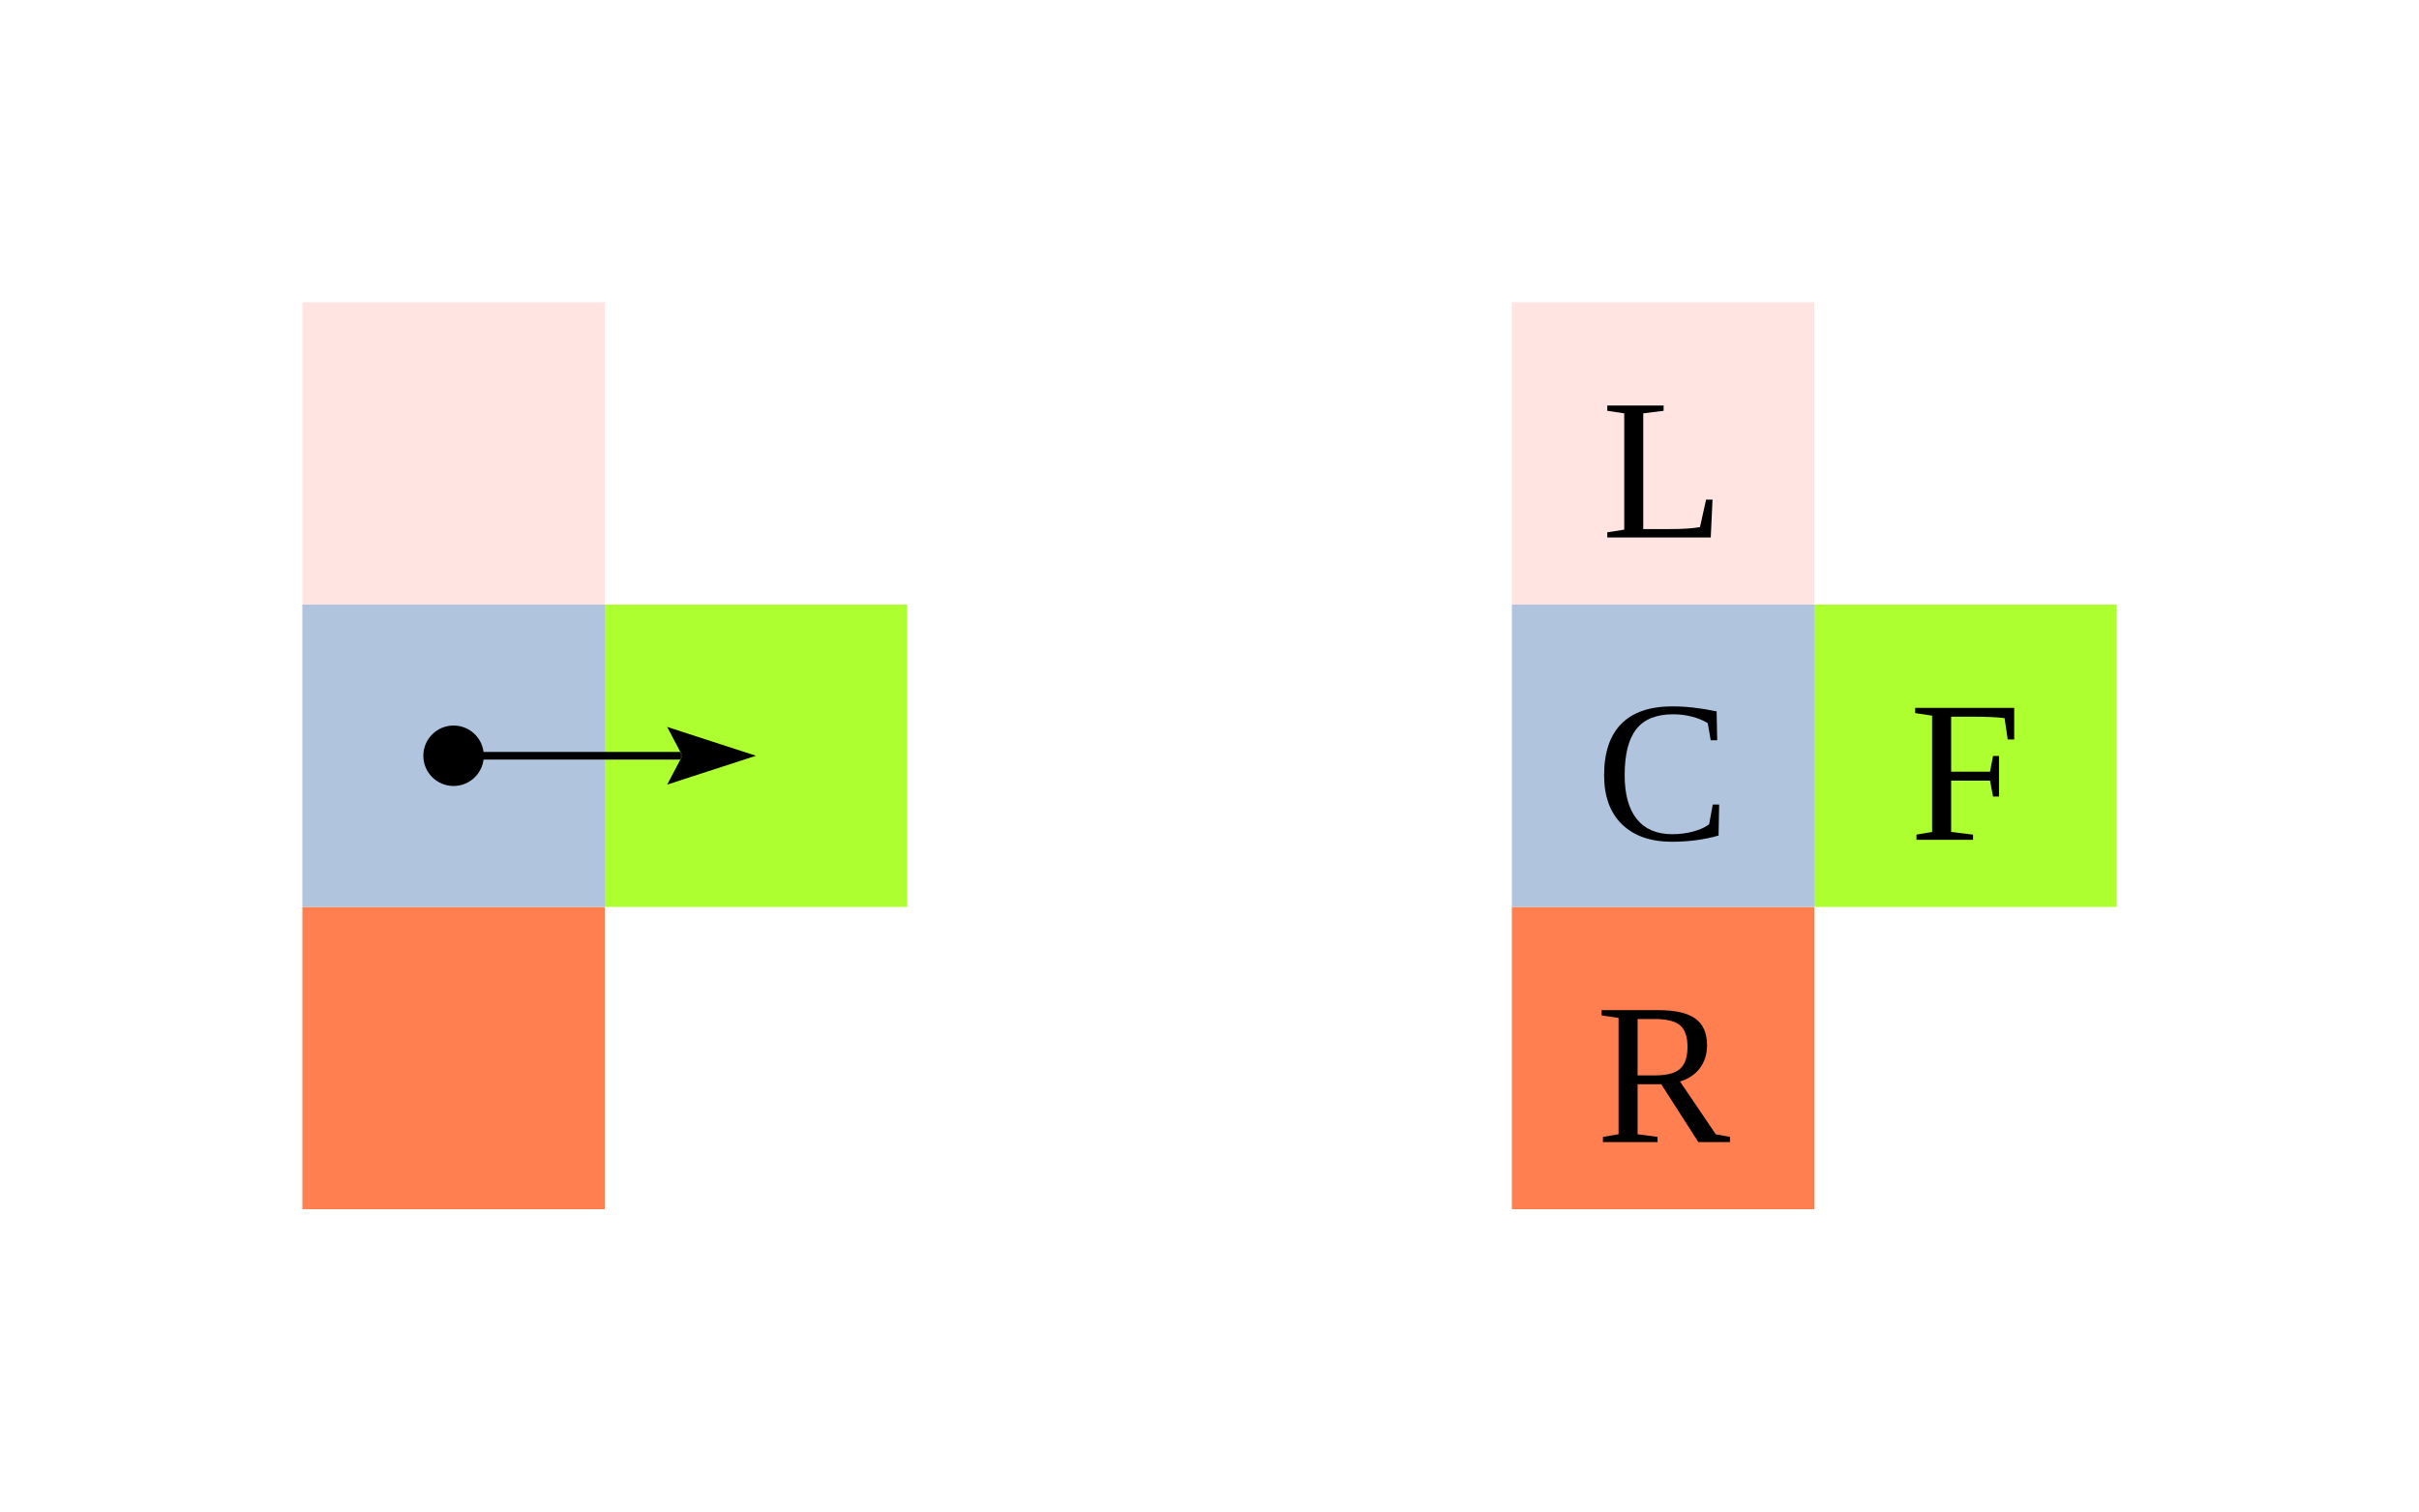
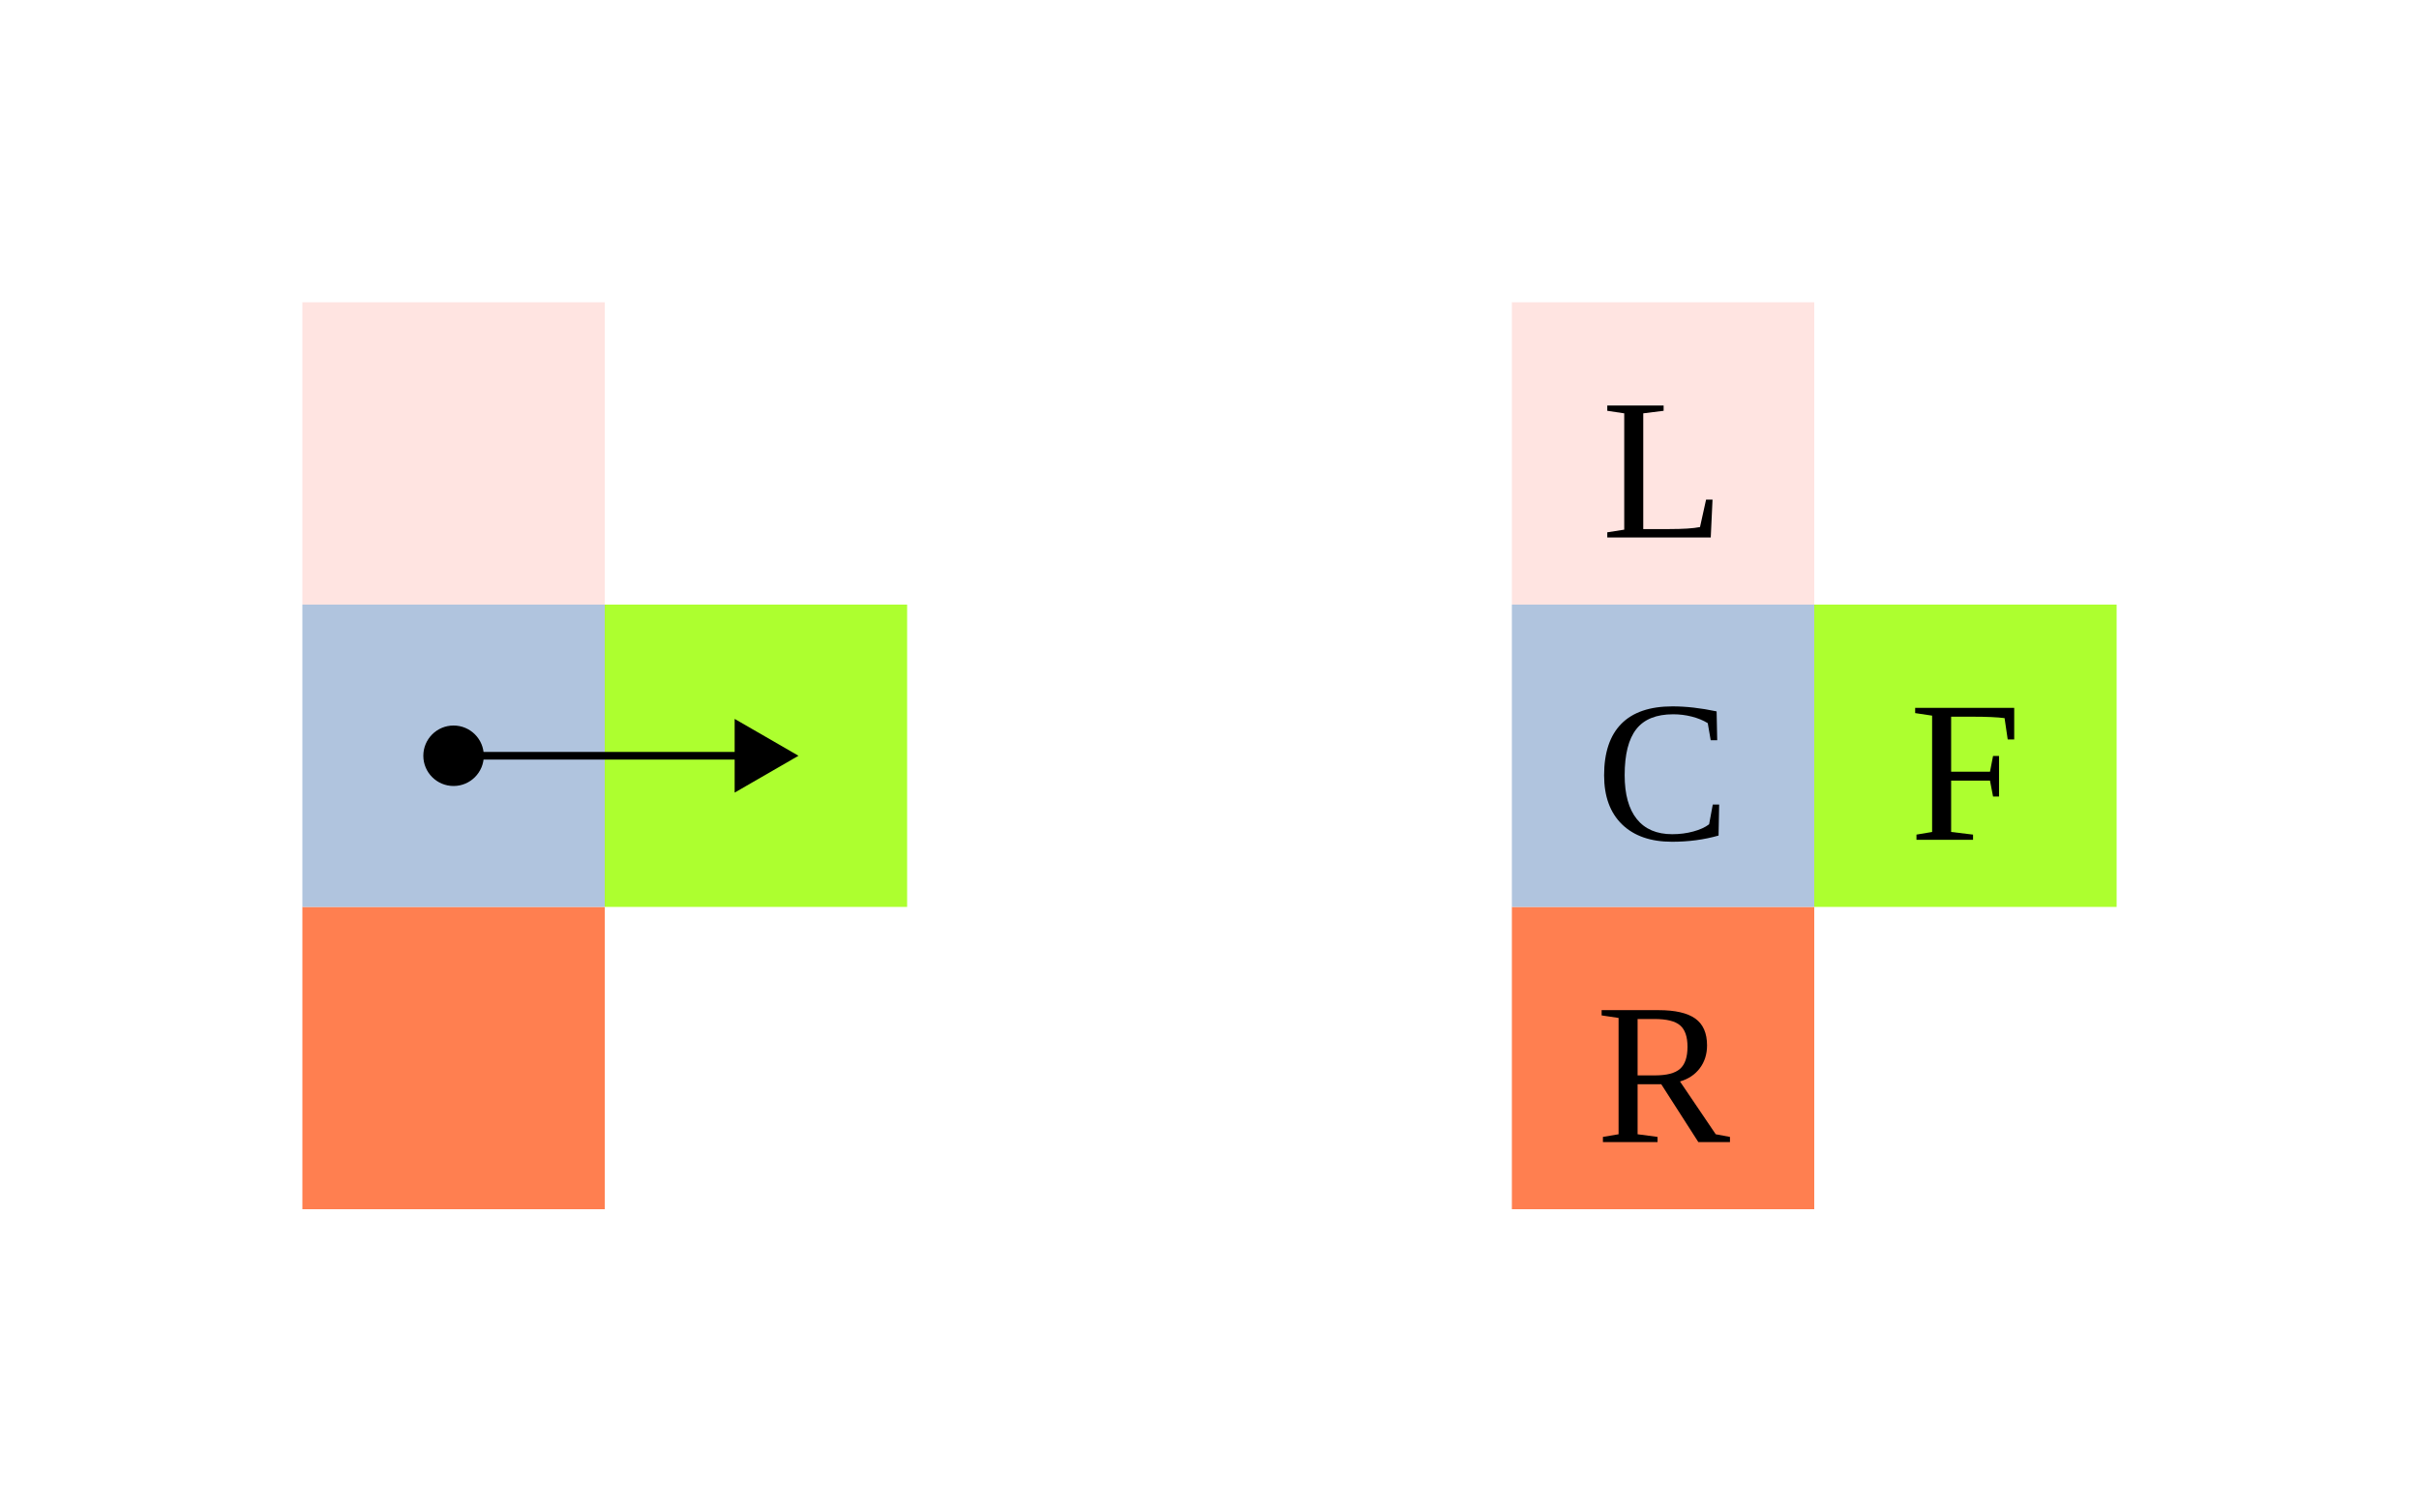
<svg xmlns="http://www.w3.org/2000/svg" viewBox="0.0 0.0 640.0 400.0" height="400" font-size="1" stroke-opacity="1" width="640" stroke="rgb(0,0,0)" version="1.1">
  <defs />
  <g stroke-linecap="butt" fill="rgb(255,127,80)" stroke-miterlimit="10.0" stroke-width="0.0" fill-opacity="1.0" stroke-opacity="1.0" stroke-linejoin="miter" stroke="rgb(0,0,0)">
    <path d="M 480,320 l -0,-80 h -80 l -0,80 Z" />
  </g>
  <g stroke-linecap="butt" fill="rgb(0,0,0)" font-size="53.333px" stroke-miterlimit="10.0" stroke-width="0.0" fill-opacity="1.0" stroke-opacity="1.0" stroke-linejoin="miter" stroke="rgb(0,0,0)">
    <text transform="matrix(1,0,0,1,440,290)" dominant-baseline="middle" text-anchor="middle" stroke="none">R</text>
  </g>
  <g stroke-linecap="butt" fill="rgb(173,255,47)" stroke-miterlimit="10.0" stroke-width="0.0" fill-opacity="1.0" stroke-opacity="1.0" stroke-linejoin="miter" stroke="rgb(0,0,0)">
    <path d="M 560,240 l -0,-80 h -80 l -0,80 Z" />
  </g>
  <g stroke-linecap="butt" fill="rgb(0,0,0)" font-size="53.333px" stroke-miterlimit="10.0" stroke-width="0.0" fill-opacity="1.0" stroke-opacity="1.0" stroke-linejoin="miter" stroke="rgb(0,0,0)">
    <text transform="matrix(1,0,0,1,520,210)" dominant-baseline="middle" text-anchor="middle" stroke="none">F</text>
  </g>
  <g stroke-linecap="butt" fill="rgb(176,196,222)" stroke-miterlimit="10.0" stroke-width="0.0" fill-opacity="1.0" stroke-opacity="1.0" stroke-linejoin="miter" stroke="rgb(0,0,0)">
    <path d="M 480,240 l -0,-80 h -80 l -0,80 Z" />
  </g>
  <g stroke-linecap="butt" fill="rgb(0,0,0)" font-size="53.333px" stroke-miterlimit="10.0" stroke-width="0.0" fill-opacity="1.0" stroke-opacity="1.0" stroke-linejoin="miter" stroke="rgb(0,0,0)">
    <text transform="matrix(1,0,0,1,440,210)" dominant-baseline="middle" text-anchor="middle" stroke="none">C</text>
  </g>
  <g stroke-linecap="butt" fill="rgb(255,228,225)" stroke-miterlimit="10.0" stroke-width="0.0" fill-opacity="1.0" stroke-opacity="1.0" stroke-linejoin="miter" stroke="rgb(0,0,0)">
    <path d="M 480,160 l -0,-80 h -80 l -0,80 Z" />
  </g>
  <g stroke-linecap="butt" fill="rgb(0,0,0)" font-size="53.333px" stroke-miterlimit="10.0" stroke-width="0.0" fill-opacity="1.0" stroke-opacity="1.0" stroke-linejoin="miter" stroke="rgb(0,0,0)">
    <text transform="matrix(1,0,0,1,440,130)" dominant-baseline="middle" text-anchor="middle" stroke="none">L</text>
  </g>
  <g stroke-linecap="butt" fill="rgb(255,127,80)" stroke-miterlimit="10.0" stroke-width="0.0" fill-opacity="1.0" stroke-opacity="1.0" stroke-linejoin="miter" stroke="rgb(0,0,0)">
    <path d="M 160,320 l -0,-80 h -80 l -0,80 Z" />
  </g>
  <g stroke-linecap="butt" fill="rgb(173,255,47)" stroke-miterlimit="10.0" stroke-width="0.0" fill-opacity="1.0" stroke-opacity="1.0" stroke-linejoin="miter" stroke="rgb(0,0,0)">
    <path d="M 240,240 l -0,-80 h -80 l -0,80 Z" />
  </g>
  <g stroke-linecap="butt" fill="rgb(176,196,222)" stroke-miterlimit="10.0" stroke-width="0.0" fill-opacity="1.0" stroke-opacity="1.0" stroke-linejoin="miter" stroke="rgb(0,0,0)">
    <path d="M 160,240 l -0,-80 h -80 l -0,80 Z" />
  </g>
  <g stroke-linecap="butt" fill="rgb(0,0,0)" stroke-miterlimit="10.0" stroke-width="0.0" fill-opacity="1.0" stroke-opacity="1.0" stroke-linejoin="miter" stroke="rgb(0,0,0)">
    <path d="M 128,200 c 0,-4.418 -3.582,-8 -8 -8c -4.418,-0 -8,3.582 -8 8c -0,4.418 3.582,8 8 8c 4.418,0 8,-3.582 8 -8Z" />
  </g>
  <g stroke-linecap="butt" fill="rgb(255,228,225)" stroke-miterlimit="10.0" stroke-width="0.0" fill-opacity="1.0" stroke-opacity="1.0" stroke-linejoin="miter" stroke="rgb(0,0,0)">
    <path d="M 160,160 l -0,-80 h -80 l -0,80 Z" />
  </g>
+   <g stroke-linecap="butt" fill="rgb(0,0,0)" stroke-miterlimit="10.0" stroke-width="2.024" fill-opacity="1.0" stroke-opacity="1.0" stroke-linejoin="miter" stroke="rgb(0,0,0)">
+     <path d="M 195.381,208 l 13.856,-8 l -13.856,-8 Z" />
+   </g>
  <g stroke-linecap="butt" fill="rgb(0,0,0)" stroke-miterlimit="10.0" stroke-width="2.024" fill-opacity="0.0" stroke-opacity="1.0" stroke-linejoin="miter" stroke="rgb(0,0,0)">
-     <path d="M 120,200 h 60 " />
-   </g>
-   <g stroke-linecap="butt" fill="rgb(0,0,0)" stroke-miterlimit="10.0" stroke-width="0.0" fill-opacity="1.0" stroke-opacity="1.0" stroke-linejoin="miter" stroke="rgb(0,0,0)" />
-   <g stroke-linecap="butt" fill="rgb(0,0,0)" stroke-miterlimit="10.0" stroke-width="0.0" fill-opacity="1.0" stroke-opacity="1.0" stroke-linejoin="miter" stroke="rgb(0,0,0)" />
-   <g stroke-linecap="butt" fill="rgb(0,0,0)" stroke-miterlimit="10.0" stroke-width="0.0" fill-opacity="1.0" stroke-opacity="1.0" stroke-linejoin="miter" stroke="rgb(0,0,0)">
-     <path d="M 200,200 l -23.479,-7.629 l 4.011,7.629 l -4.011,7.629 Z" />
-   </g>
-   <g stroke-linecap="butt" fill="rgb(0,0,0)" stroke-miterlimit="10.0" stroke-width="0.0" fill-opacity="1.0" stroke-opacity="1.0" stroke-linejoin="miter" stroke="rgb(0,0,0)">
-     <path d="M 180.532,200 h -0.532 v -1.012 l 0.532,1.012 h -0.532 v 1.012 Z" />
+     <path d="M 120,200 l 80,0 " />
  </g>
</svg>
